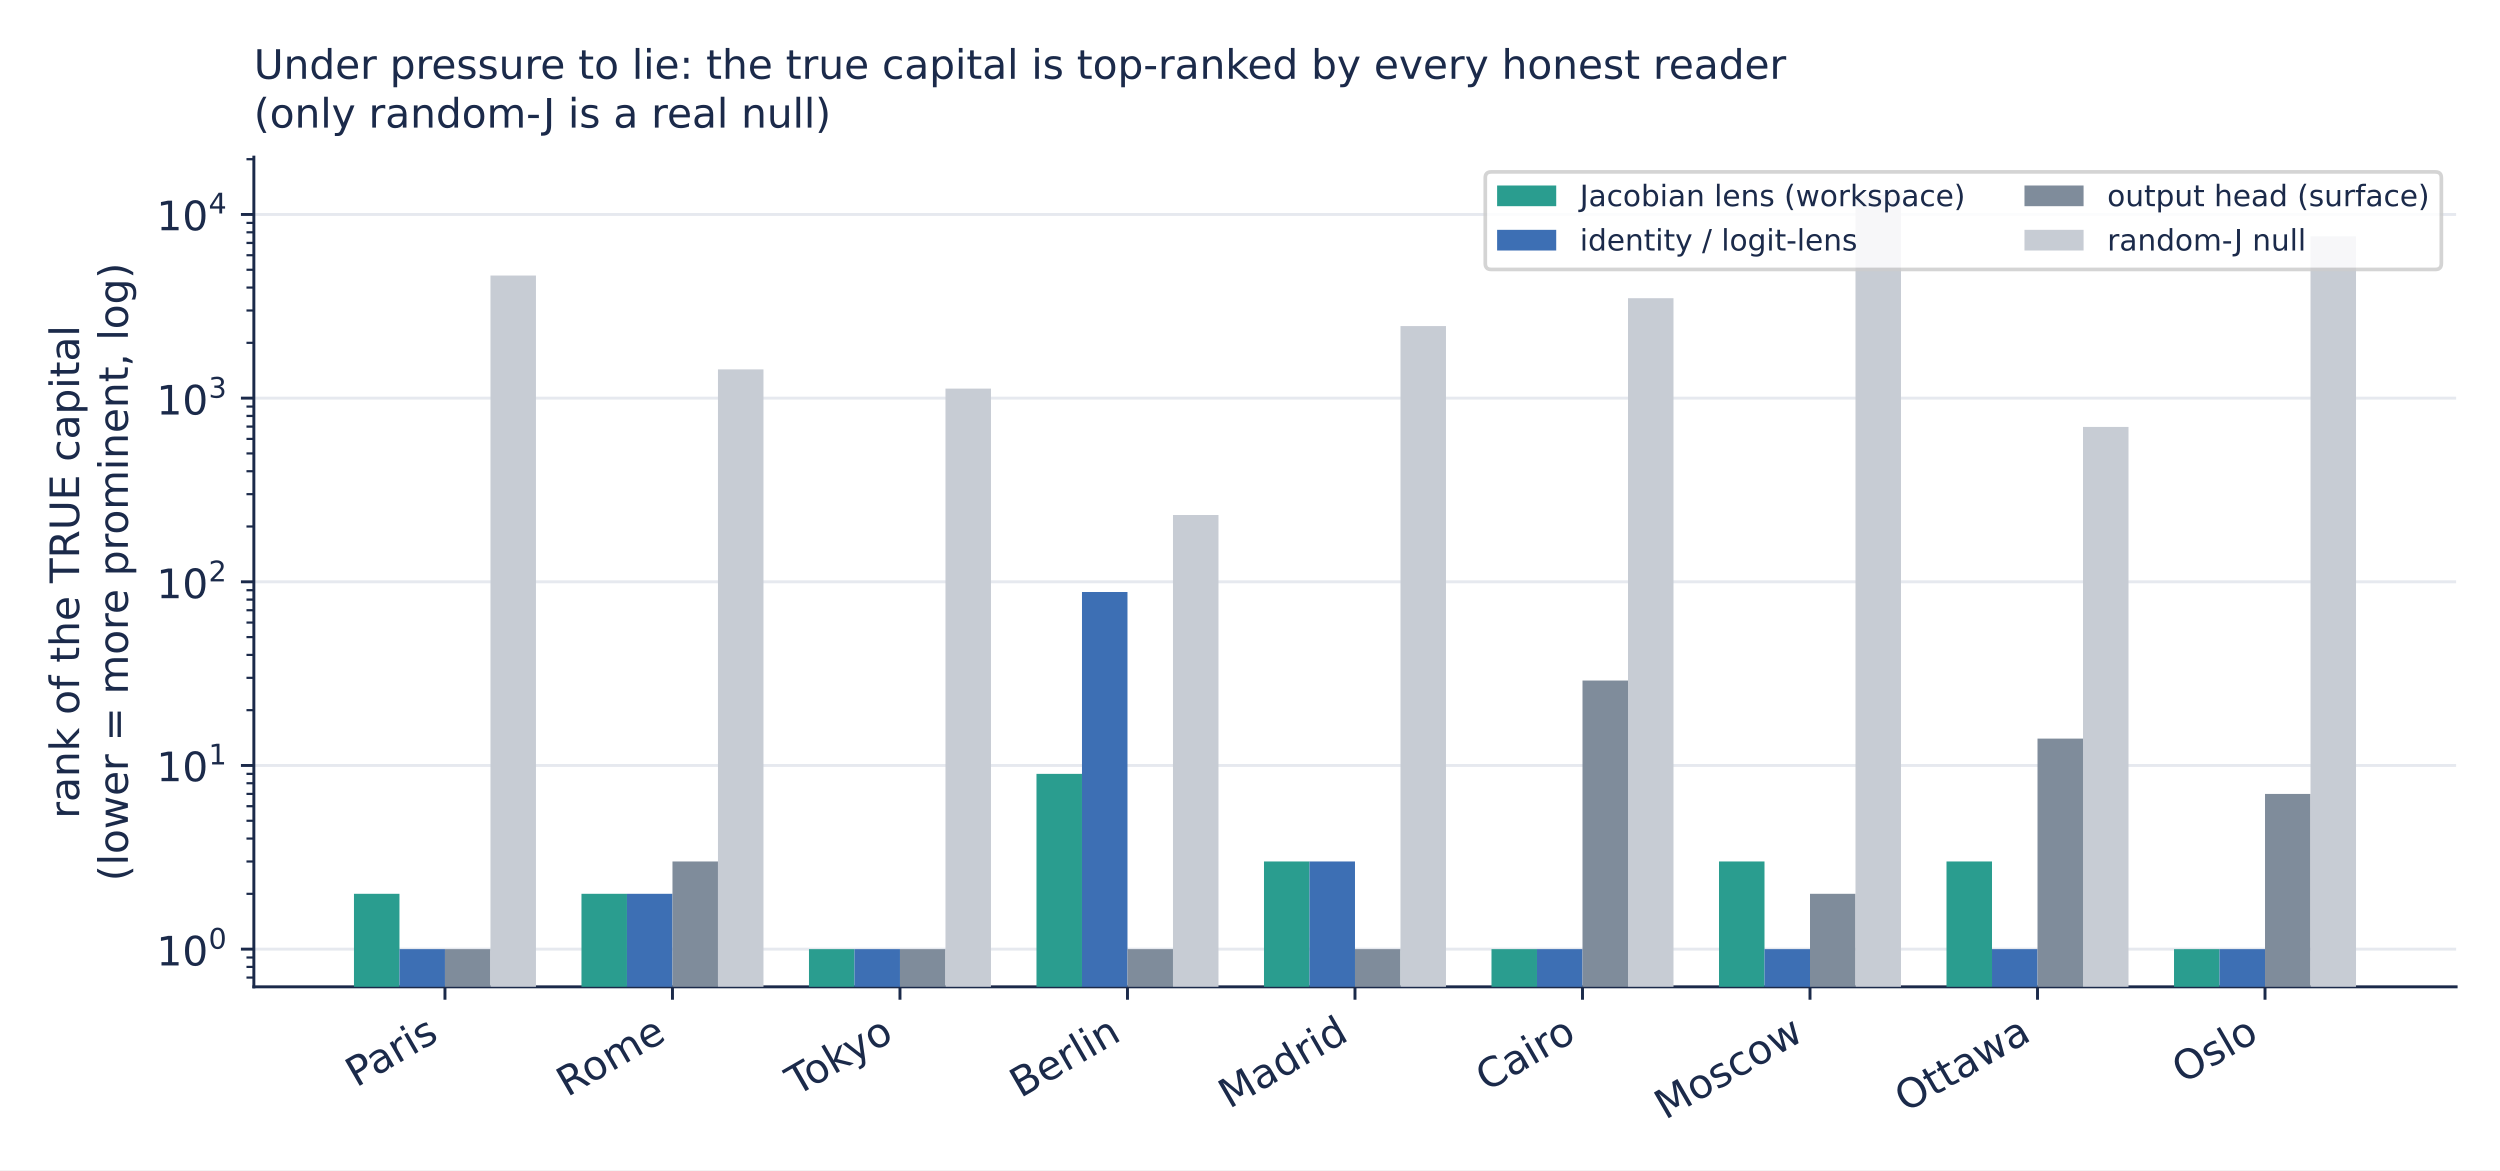
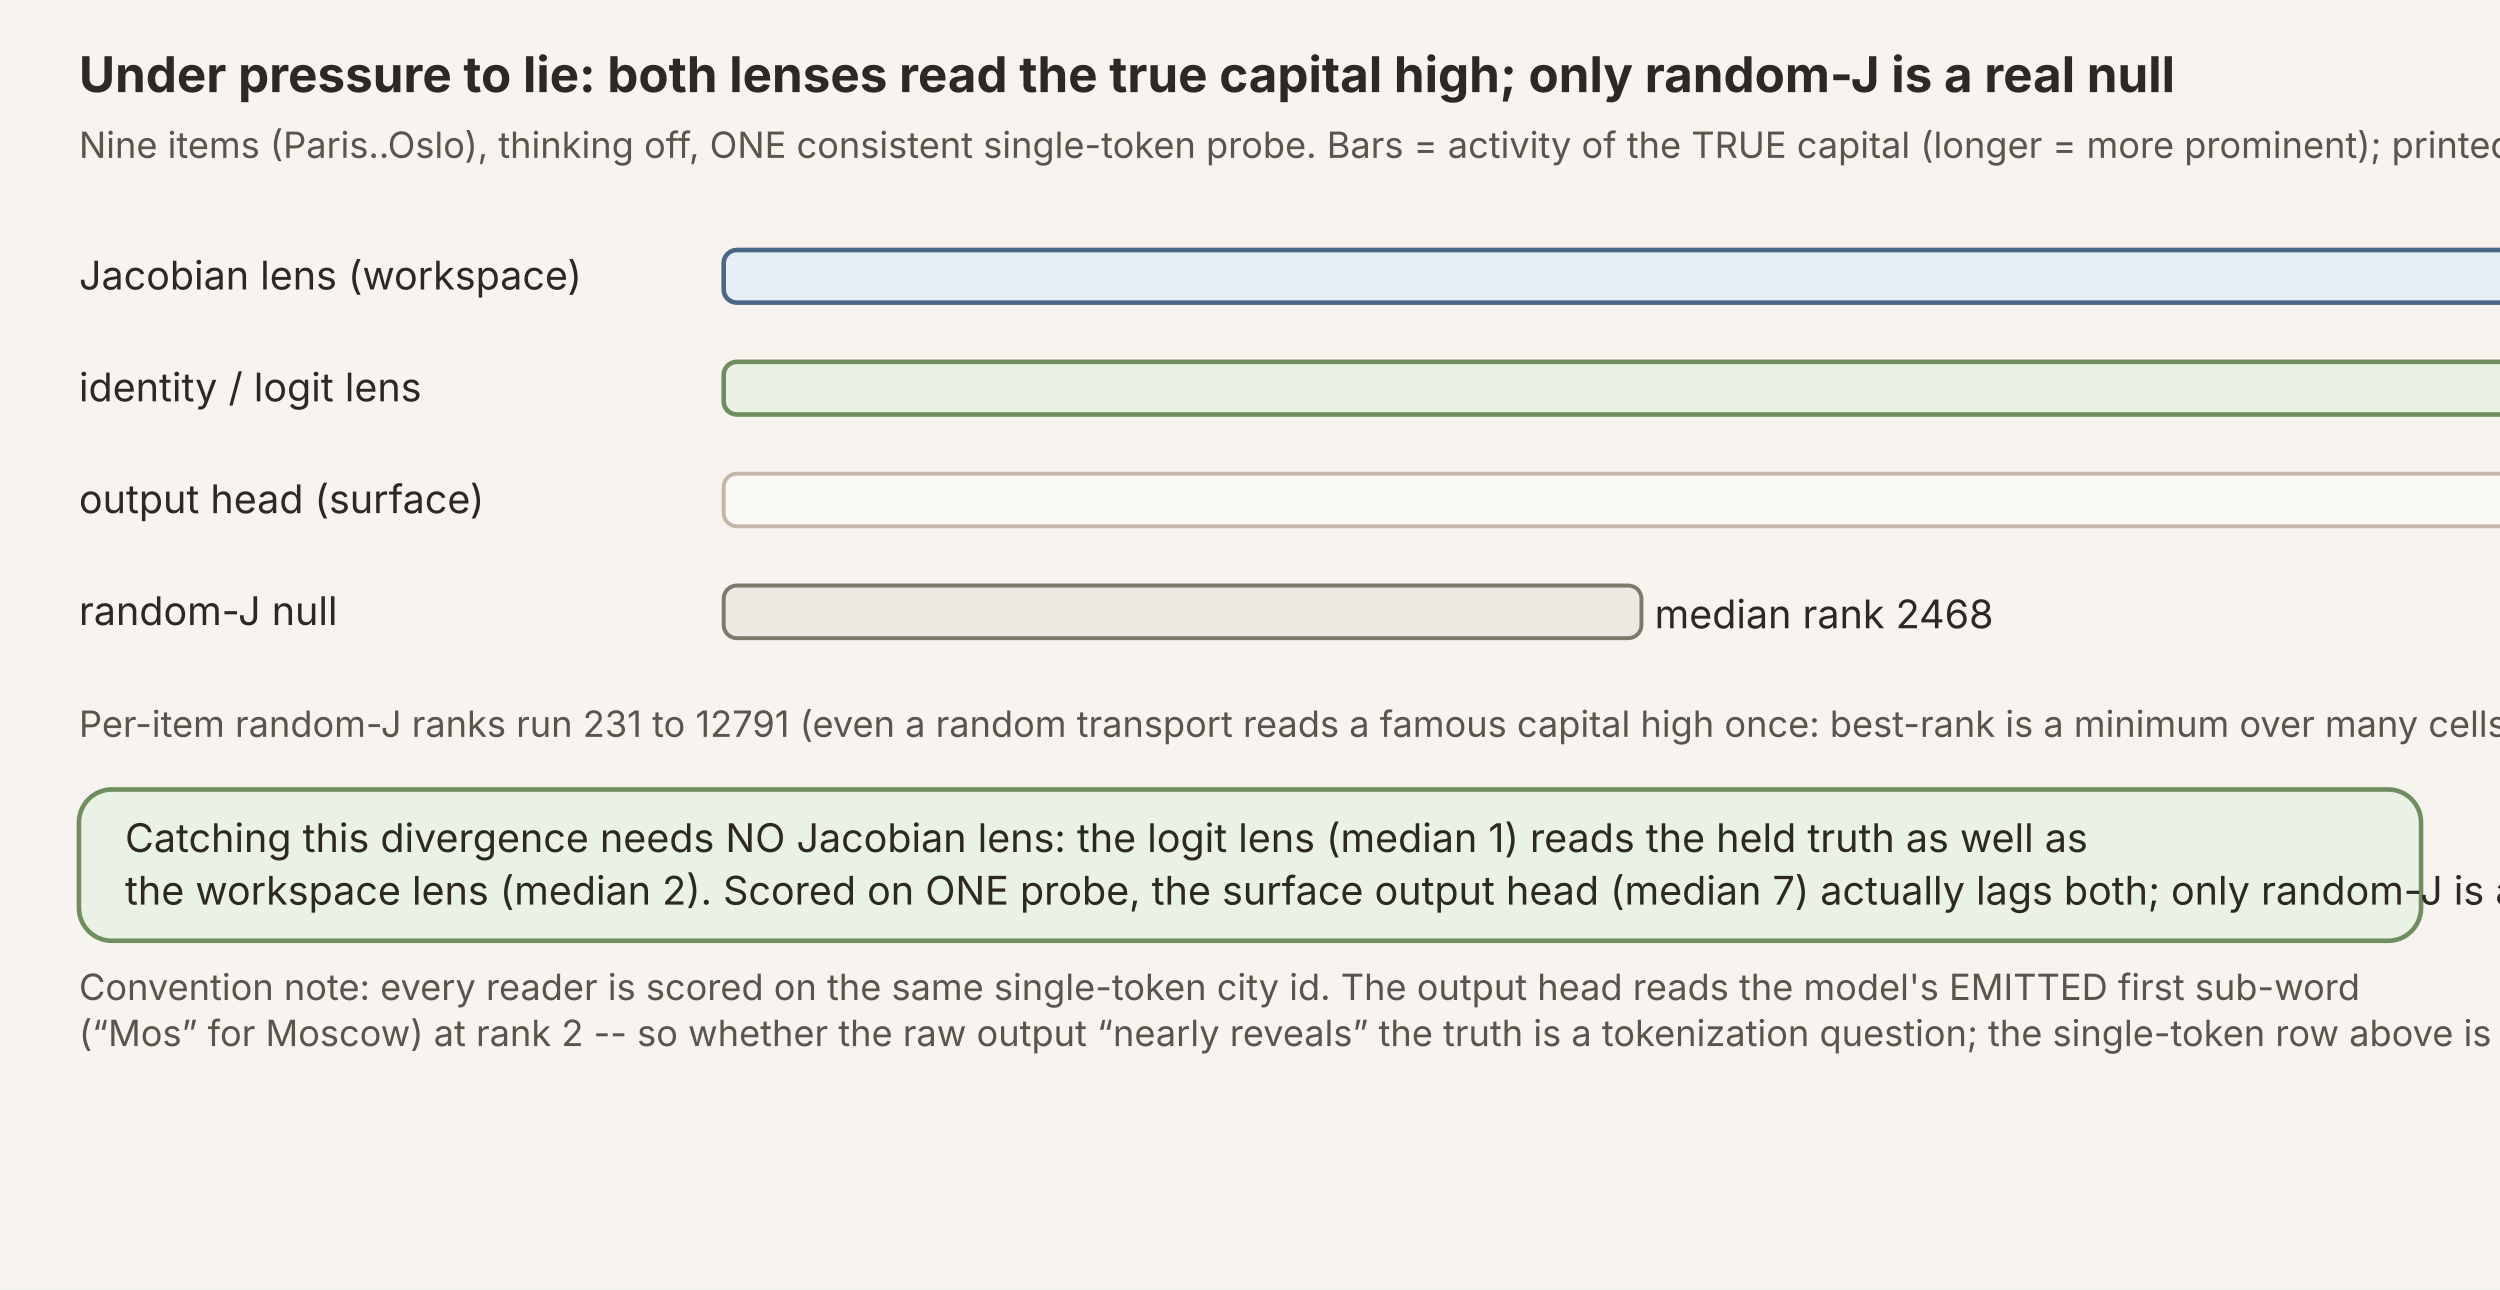
- <svg xmlns="http://www.w3.org/2000/svg" xmlns:xlink="http://www.w3.org/1999/xlink" width="676.8pt" height="316.8pt" viewBox="0 0 676.8 316.8" version="1.1">
-   <defs>
-     <style type="text/css">*{stroke-linejoin: round; stroke-linecap: butt}</style>
-   </defs>
-   <g id="figure_1">
-     <g id="patch_1">
-       <path d="M 0 316.8  L 676.8 316.8  L 676.8 0  L 0 0  z " style="fill: #ffffff" />
-     </g>
-     <g id="axes_1">
-       <g id="patch_2">
-         <path d="M 68.724 267.154  L 664.92 267.154  L 664.92 42.541  L 68.724 42.541  z " style="fill: #ffffff" />
-       </g>
-       <g id="matplotlib.axis_1">
-         <g id="xtick_1">
-           <g id="line2d_1">
-             <defs>
-               <path id="mb1d66cbe9b" d="M 0 0  L 0 3.5  " style="stroke: #1b2a4a; stroke-width: 0.8" />
-             </defs>
-             <g>
-               <use xlink:href="#mb1d66cbe9b" x="120.46" y="267.154" style="fill: #1b2a4a; stroke: #1b2a4a; stroke-width: 0.8" />
-             </g>
-           </g>
-           <g id="text_1">
-             <text style="font-size: 11px; font-family: 'DejaVu Sans'; fill: #1b2a4a" transform="translate(96.45901 294.4865) rotate(-30)">Paris</text>
-           </g>
-         </g>
-         <g id="xtick_2">
-           <g id="line2d_2">
-             <g>
-               <use xlink:href="#mb1d66cbe9b" x="182.051" y="267.154" style="fill: #1b2a4a; stroke: #1b2a4a; stroke-width: 0.8" />
-             </g>
-           </g>
-           <g id="text_2">
-             <text style="font-size: 11px; font-family: 'DejaVu Sans'; fill: #1b2a4a" transform="translate(153.5677 297.0733) rotate(-30)">Rome</text>
-           </g>
-         </g>
-         <g id="xtick_3">
-           <g id="line2d_3">
-             <g>
-               <use xlink:href="#mb1d66cbe9b" x="243.641" y="267.154" style="fill: #1b2a4a; stroke: #1b2a4a; stroke-width: 0.8" />
-             </g>
-           </g>
-           <g id="text_3">
-             <text style="font-size: 11px; font-family: 'DejaVu Sans'; fill: #1b2a4a" transform="translate(215.6463 296.7922) rotate(-30)">Tokyo</text>
-           </g>
-         </g>
-         <g id="xtick_4">
-           <g id="line2d_4">
-             <g>
-               <use xlink:href="#mb1d66cbe9b" x="305.232" y="267.154" style="fill: #1b2a4a; stroke: #1b2a4a; stroke-width: 0.8" />
-             </g>
-           </g>
-           <g id="text_4">
-             <text style="font-size: 11px; font-family: 'DejaVu Sans'; fill: #1b2a4a" transform="translate(276.2663 297.3525) rotate(-30)">Berlin</text>
-           </g>
-         </g>
-         <g id="xtick_5">
-           <g id="line2d_5">
-             <g>
-               <use xlink:href="#mb1d66cbe9b" x="366.822" y="267.154" style="fill: #1b2a4a; stroke: #1b2a4a; stroke-width: 0.8" />
-             </g>
-           </g>
-           <g id="text_5">
-             <text style="font-size: 11px; font-family: 'DejaVu Sans'; fill: #1b2a4a" transform="translate(332.7855 300.2804) rotate(-30)">Madrid</text>
-           </g>
-         </g>
-         <g id="xtick_6">
-           <g id="line2d_6">
-             <g>
-               <use xlink:href="#mb1d66cbe9b" x="428.413" y="267.154" style="fill: #1b2a4a; stroke: #1b2a4a; stroke-width: 0.8" />
-             </g>
-           </g>
-           <g id="text_6">
-             <text style="font-size: 11px; font-family: 'DejaVu Sans'; fill: #1b2a4a" transform="translate(402.4197 295.6363) rotate(-30)">Cairo</text>
-           </g>
-         </g>
-         <g id="xtick_7">
-           <g id="line2d_7">
-             <g>
-               <use xlink:href="#mb1d66cbe9b" x="490.003" y="267.154" style="fill: #1b2a4a; stroke: #1b2a4a; stroke-width: 0.8" />
-             </g>
-           </g>
-           <g id="text_7">
-             <text style="font-size: 11px; font-family: 'DejaVu Sans'; fill: #1b2a4a" transform="translate(450.8133 303.2548) rotate(-30)">Moscow</text>
-           </g>
-         </g>
-         <g id="xtick_8">
-           <g id="line2d_8">
-             <g>
-               <use xlink:href="#mb1d66cbe9b" x="551.594" y="267.154" style="fill: #1b2a4a; stroke: #1b2a4a; stroke-width: 0.8" />
-             </g>
-           </g>
-           <g id="text_8">
-             <text style="font-size: 11px; font-family: 'DejaVu Sans'; fill: #1b2a4a" transform="translate(515.8377 301.2722) rotate(-30)">Ottawa</text>
-           </g>
-         </g>
-         <g id="xtick_9">
-           <g id="line2d_9">
-             <g>
-               <use xlink:href="#mb1d66cbe9b" x="613.184" y="267.154" style="fill: #1b2a4a; stroke: #1b2a4a; stroke-width: 0.8" />
-             </g>
-           </g>
-           <g id="text_9">
-             <text style="font-size: 11px; font-family: 'DejaVu Sans'; fill: #1b2a4a" transform="translate(590.9257 293.4802) rotate(-30)">Oslo</text>
-           </g>
-         </g>
-       </g>
-       <g id="matplotlib.axis_2">
-         <g id="ytick_1">
-           <g id="line2d_10">
-             <path d="M 68.724 256.944  L 664.92 256.944  " clip-path="url(#p6bbb274d85)" style="fill: none; stroke: #e6e9ef; stroke-width: 0.8; stroke-linecap: square" />
-           </g>
-           <g id="line2d_11">
-             <defs>
-               <path id="m38412d1fe0" d="M 0 0  L -3.5 0  " style="stroke: #1b2a4a; stroke-width: 0.8" />
-             </defs>
-             <g>
-               <use xlink:href="#m38412d1fe0" x="68.724" y="256.944" style="fill: #1b2a4a; stroke: #1b2a4a; stroke-width: 0.8" />
-             </g>
-           </g>
-           <g id="text_10">
-             <g style="fill: #1b2a4a" transform="translate(42.3643 262.114)">
-               <text>
-                 <tspan x="0" y="-0.737" style="font-size: 11px; font-family: 'DejaVu Sans'; fill: #1b2a4a">1</tspan>
-                 <tspan x="6.999" y="-0.737" style="font-size: 11px; font-family: 'DejaVu Sans'; fill: #1b2a4a">0</tspan>
-                 <tspan x="14.102" y="-5.28" style="font-size: 7.7px; font-family: 'DejaVu Sans'; fill: #1b2a4a">0</tspan>
-               </text>
-             </g>
-           </g>
-         </g>
-         <g id="ytick_2">
-           <g id="line2d_12">
-             <path d="M 68.724 207.224  L 664.92 207.224  " clip-path="url(#p6bbb274d85)" style="fill: none; stroke: #e6e9ef; stroke-width: 0.8; stroke-linecap: square" />
-           </g>
-           <g id="line2d_13">
-             <g>
-               <use xlink:href="#m38412d1fe0" x="68.724" y="207.224" style="fill: #1b2a4a; stroke: #1b2a4a; stroke-width: 0.8" />
-             </g>
-           </g>
-           <g id="text_11">
-             <g style="fill: #1b2a4a" transform="translate(42.3643 212.3394)">
-               <text>
-                 <tspan x="0" y="-0.846" style="font-size: 11px; font-family: 'DejaVu Sans'; fill: #1b2a4a">1</tspan>
-                 <tspan x="6.999" y="-0.846" style="font-size: 11px; font-family: 'DejaVu Sans'; fill: #1b2a4a">0</tspan>
-                 <tspan x="14.102" y="-5.389" style="font-size: 7.7px; font-family: 'DejaVu Sans'; fill: #1b2a4a">1</tspan>
-               </text>
-             </g>
-           </g>
-         </g>
-         <g id="ytick_3">
-           <g id="line2d_14">
-             <path d="M 68.724 157.505  L 664.92 157.505  " clip-path="url(#p6bbb274d85)" style="fill: none; stroke: #e6e9ef; stroke-width: 0.8; stroke-linecap: square" />
-           </g>
-           <g id="line2d_15">
-             <g>
-               <use xlink:href="#m38412d1fe0" x="68.724" y="157.505" style="fill: #1b2a4a; stroke: #1b2a4a; stroke-width: 0.8" />
-             </g>
-           </g>
-           <g id="text_12">
-             <g style="fill: #1b2a4a" transform="translate(42.3643 162.6748)">
-               <text>
-                 <tspan x="0" y="-0.737" style="font-size: 11px; font-family: 'DejaVu Sans'; fill: #1b2a4a">1</tspan>
-                 <tspan x="6.999" y="-0.737" style="font-size: 11px; font-family: 'DejaVu Sans'; fill: #1b2a4a">0</tspan>
-                 <tspan x="14.102" y="-5.28" style="font-size: 7.7px; font-family: 'DejaVu Sans'; fill: #1b2a4a">2</tspan>
-               </text>
-             </g>
-           </g>
-         </g>
-         <g id="ytick_4">
-           <g id="line2d_16">
-             <path d="M 68.724 107.785  L 664.92 107.785  " clip-path="url(#p6bbb274d85)" style="fill: none; stroke: #e6e9ef; stroke-width: 0.8; stroke-linecap: square" />
-           </g>
-           <g id="line2d_17">
-             <g>
-               <use xlink:href="#m38412d1fe0" x="68.724" y="107.785" style="fill: #1b2a4a; stroke: #1b2a4a; stroke-width: 0.8" />
-             </g>
-           </g>
-           <g id="text_13">
-             <g style="fill: #1b2a4a" transform="translate(42.3643 112.9552)">
-               <text>
-                 <tspan x="0" y="-0.737" style="font-size: 11px; font-family: 'DejaVu Sans'; fill: #1b2a4a">1</tspan>
-                 <tspan x="6.999" y="-0.737" style="font-size: 11px; font-family: 'DejaVu Sans'; fill: #1b2a4a">0</tspan>
-                 <tspan x="14.102" y="-5.28" style="font-size: 7.7px; font-family: 'DejaVu Sans'; fill: #1b2a4a">3</tspan>
-               </text>
-             </g>
-           </g>
-         </g>
-         <g id="ytick_5">
-           <g id="line2d_18">
-             <path d="M 68.724 58.066  L 664.92 58.066  " clip-path="url(#p6bbb274d85)" style="fill: none; stroke: #e6e9ef; stroke-width: 0.8; stroke-linecap: square" />
-           </g>
-           <g id="line2d_19">
-             <g>
-               <use xlink:href="#m38412d1fe0" x="68.724" y="58.066" style="fill: #1b2a4a; stroke: #1b2a4a; stroke-width: 0.8" />
-             </g>
-           </g>
-           <g id="text_14">
-             <g style="fill: #1b2a4a" transform="translate(42.3643 63.18058)">
-               <text>
-                 <tspan x="0" y="-0.846" style="font-size: 11px; font-family: 'DejaVu Sans'; fill: #1b2a4a">1</tspan>
-                 <tspan x="6.999" y="-0.846" style="font-size: 11px; font-family: 'DejaVu Sans'; fill: #1b2a4a">0</tspan>
-                 <tspan x="14.102" y="-5.389" style="font-size: 7.7px; font-family: 'DejaVu Sans'; fill: #1b2a4a">4</tspan>
-               </text>
-             </g>
-           </g>
-         </g>
-         <g id="ytick_6">
-           <g id="line2d_20">
-             <defs>
-               <path id="m6d62f496ad" d="M 0 0  L -2 0  " style="stroke: #1b2a4a; stroke-width: 0.6" />
-             </defs>
-             <g>
-               <use xlink:href="#m6d62f496ad" x="68.724" y="264.646" style="fill: #1b2a4a; stroke: #1b2a4a; stroke-width: 0.6" />
-             </g>
-           </g>
-         </g>
-         <g id="ytick_7">
-           <g id="line2d_21">
-             <g>
-               <use xlink:href="#m6d62f496ad" x="68.724" y="261.762" style="fill: #1b2a4a; stroke: #1b2a4a; stroke-width: 0.6" />
-             </g>
-           </g>
-         </g>
-         <g id="ytick_8">
-           <g id="line2d_22">
-             <g>
-               <use xlink:href="#m6d62f496ad" x="68.724" y="259.219" style="fill: #1b2a4a; stroke: #1b2a4a; stroke-width: 0.6" />
-             </g>
-           </g>
-         </g>
-         <g id="ytick_9">
-           <g id="line2d_23">
-             <g>
-               <use xlink:href="#m6d62f496ad" x="68.724" y="241.977" style="fill: #1b2a4a; stroke: #1b2a4a; stroke-width: 0.6" />
-             </g>
-           </g>
-         </g>
-         <g id="ytick_10">
-           <g id="line2d_24">
-             <g>
-               <use xlink:href="#m6d62f496ad" x="68.724" y="233.222" style="fill: #1b2a4a; stroke: #1b2a4a; stroke-width: 0.6" />
-             </g>
-           </g>
-         </g>
-         <g id="ytick_11">
-           <g id="line2d_25">
-             <g>
-               <use xlink:href="#m6d62f496ad" x="68.724" y="227.01" style="fill: #1b2a4a; stroke: #1b2a4a; stroke-width: 0.6" />
-             </g>
-           </g>
-         </g>
-         <g id="ytick_12">
-           <g id="line2d_26">
-             <g>
-               <use xlink:href="#m6d62f496ad" x="68.724" y="222.192" style="fill: #1b2a4a; stroke: #1b2a4a; stroke-width: 0.6" />
-             </g>
-           </g>
-         </g>
-         <g id="ytick_13">
-           <g id="line2d_27">
-             <g>
-               <use xlink:href="#m6d62f496ad" x="68.724" y="218.255" style="fill: #1b2a4a; stroke: #1b2a4a; stroke-width: 0.6" />
-             </g>
-           </g>
-         </g>
-         <g id="ytick_14">
-           <g id="line2d_28">
-             <g>
-               <use xlink:href="#m6d62f496ad" x="68.724" y="214.926" style="fill: #1b2a4a; stroke: #1b2a4a; stroke-width: 0.6" />
-             </g>
-           </g>
-         </g>
-         <g id="ytick_15">
-           <g id="line2d_29">
-             <g>
-               <use xlink:href="#m6d62f496ad" x="68.724" y="212.043" style="fill: #1b2a4a; stroke: #1b2a4a; stroke-width: 0.6" />
-             </g>
-           </g>
-         </g>
-         <g id="ytick_16">
-           <g id="line2d_30">
-             <g>
-               <use xlink:href="#m6d62f496ad" x="68.724" y="209.499" style="fill: #1b2a4a; stroke: #1b2a4a; stroke-width: 0.6" />
-             </g>
-           </g>
-         </g>
-         <g id="ytick_17">
-           <g id="line2d_31">
-             <g>
-               <use xlink:href="#m6d62f496ad" x="68.724" y="192.257" style="fill: #1b2a4a; stroke: #1b2a4a; stroke-width: 0.6" />
-             </g>
-           </g>
-         </g>
-         <g id="ytick_18">
-           <g id="line2d_32">
-             <g>
-               <use xlink:href="#m6d62f496ad" x="68.724" y="183.502" style="fill: #1b2a4a; stroke: #1b2a4a; stroke-width: 0.6" />
-             </g>
-           </g>
-         </g>
-         <g id="ytick_19">
-           <g id="line2d_33">
-             <g>
-               <use xlink:href="#m6d62f496ad" x="68.724" y="177.29" style="fill: #1b2a4a; stroke: #1b2a4a; stroke-width: 0.6" />
-             </g>
-           </g>
-         </g>
-         <g id="ytick_20">
-           <g id="line2d_34">
-             <g>
-               <use xlink:href="#m6d62f496ad" x="68.724" y="172.472" style="fill: #1b2a4a; stroke: #1b2a4a; stroke-width: 0.6" />
-             </g>
-           </g>
-         </g>
-         <g id="ytick_21">
-           <g id="line2d_35">
-             <g>
-               <use xlink:href="#m6d62f496ad" x="68.724" y="168.535" style="fill: #1b2a4a; stroke: #1b2a4a; stroke-width: 0.6" />
-             </g>
-           </g>
-         </g>
-         <g id="ytick_22">
-           <g id="line2d_36">
-             <g>
-               <use xlink:href="#m6d62f496ad" x="68.724" y="165.206" style="fill: #1b2a4a; stroke: #1b2a4a; stroke-width: 0.6" />
-             </g>
-           </g>
-         </g>
-         <g id="ytick_23">
-           <g id="line2d_37">
-             <g>
-               <use xlink:href="#m6d62f496ad" x="68.724" y="162.323" style="fill: #1b2a4a; stroke: #1b2a4a; stroke-width: 0.6" />
-             </g>
-           </g>
-         </g>
-         <g id="ytick_24">
-           <g id="line2d_38">
-             <g>
-               <use xlink:href="#m6d62f496ad" x="68.724" y="159.78" style="fill: #1b2a4a; stroke: #1b2a4a; stroke-width: 0.6" />
-             </g>
-           </g>
-         </g>
-         <g id="ytick_25">
-           <g id="line2d_39">
-             <g>
-               <use xlink:href="#m6d62f496ad" x="68.724" y="142.538" style="fill: #1b2a4a; stroke: #1b2a4a; stroke-width: 0.6" />
-             </g>
-           </g>
-         </g>
-         <g id="ytick_26">
-           <g id="line2d_40">
-             <g>
-               <use xlink:href="#m6d62f496ad" x="68.724" y="133.783" style="fill: #1b2a4a; stroke: #1b2a4a; stroke-width: 0.6" />
-             </g>
-           </g>
-         </g>
-         <g id="ytick_27">
-           <g id="line2d_41">
-             <g>
-               <use xlink:href="#m6d62f496ad" x="68.724" y="127.571" style="fill: #1b2a4a; stroke: #1b2a4a; stroke-width: 0.6" />
-             </g>
-           </g>
-         </g>
-         <g id="ytick_28">
-           <g id="line2d_42">
-             <g>
-               <use xlink:href="#m6d62f496ad" x="68.724" y="122.752" style="fill: #1b2a4a; stroke: #1b2a4a; stroke-width: 0.6" />
-             </g>
-           </g>
-         </g>
-         <g id="ytick_29">
-           <g id="line2d_43">
-             <g>
-               <use xlink:href="#m6d62f496ad" x="68.724" y="118.815" style="fill: #1b2a4a; stroke: #1b2a4a; stroke-width: 0.6" />
-             </g>
-           </g>
-         </g>
-         <g id="ytick_30">
-           <g id="line2d_44">
-             <g>
-               <use xlink:href="#m6d62f496ad" x="68.724" y="115.487" style="fill: #1b2a4a; stroke: #1b2a4a; stroke-width: 0.6" />
-             </g>
-           </g>
-         </g>
-         <g id="ytick_31">
-           <g id="line2d_45">
-             <g>
-               <use xlink:href="#m6d62f496ad" x="68.724" y="112.604" style="fill: #1b2a4a; stroke: #1b2a4a; stroke-width: 0.6" />
-             </g>
-           </g>
-         </g>
-         <g id="ytick_32">
-           <g id="line2d_46">
-             <g>
-               <use xlink:href="#m6d62f496ad" x="68.724" y="110.06" style="fill: #1b2a4a; stroke: #1b2a4a; stroke-width: 0.6" />
-             </g>
-           </g>
-         </g>
-         <g id="ytick_33">
-           <g id="line2d_47">
-             <g>
-               <use xlink:href="#m6d62f496ad" x="68.724" y="92.818" style="fill: #1b2a4a; stroke: #1b2a4a; stroke-width: 0.6" />
-             </g>
-           </g>
-         </g>
-         <g id="ytick_34">
-           <g id="line2d_48">
-             <g>
-               <use xlink:href="#m6d62f496ad" x="68.724" y="84.063" style="fill: #1b2a4a; stroke: #1b2a4a; stroke-width: 0.6" />
-             </g>
-           </g>
-         </g>
-         <g id="ytick_35">
-           <g id="line2d_49">
-             <g>
-               <use xlink:href="#m6d62f496ad" x="68.724" y="77.851" style="fill: #1b2a4a; stroke: #1b2a4a; stroke-width: 0.6" />
-             </g>
-           </g>
-         </g>
-         <g id="ytick_36">
-           <g id="line2d_50">
-             <g>
-               <use xlink:href="#m6d62f496ad" x="68.724" y="73.033" style="fill: #1b2a4a; stroke: #1b2a4a; stroke-width: 0.6" />
-             </g>
-           </g>
-         </g>
-         <g id="ytick_37">
-           <g id="line2d_51">
-             <g>
-               <use xlink:href="#m6d62f496ad" x="68.724" y="69.096" style="fill: #1b2a4a; stroke: #1b2a4a; stroke-width: 0.6" />
-             </g>
-           </g>
-         </g>
-         <g id="ytick_38">
-           <g id="line2d_52">
-             <g>
-               <use xlink:href="#m6d62f496ad" x="68.724" y="65.767" style="fill: #1b2a4a; stroke: #1b2a4a; stroke-width: 0.6" />
-             </g>
-           </g>
-         </g>
-         <g id="ytick_39">
-           <g id="line2d_53">
-             <g>
-               <use xlink:href="#m6d62f496ad" x="68.724" y="62.884" style="fill: #1b2a4a; stroke: #1b2a4a; stroke-width: 0.6" />
-             </g>
-           </g>
-         </g>
-         <g id="ytick_40">
-           <g id="line2d_54">
-             <g>
-               <use xlink:href="#m6d62f496ad" x="68.724" y="60.341" style="fill: #1b2a4a; stroke: #1b2a4a; stroke-width: 0.6" />
-             </g>
-           </g>
-         </g>
-         <g id="ytick_41">
-           <g id="line2d_55">
-             <g>
-               <use xlink:href="#m6d62f496ad" x="68.724" y="43.098" style="fill: #1b2a4a; stroke: #1b2a4a; stroke-width: 0.6" />
-             </g>
-           </g>
-         </g>
-         <g id="text_15">
-           <text style="font-size: 11px; font-family: 'DejaVu Sans'; fill: #1b2a4a" transform="translate(21.41764 221.6189) rotate(-90)">rank of the TRUE capital</text>
-           <text style="font-size: 11px; font-family: 'DejaVu Sans'; fill: #1b2a4a" transform="translate(34.62065 238.5494) rotate(-90)">(lower = more prominent, log)</text>
-         </g>
-       </g>
-       <g id="patch_3">
-         <path d="M 68.724 267.154  L 68.724 42.541  " style="fill: none; stroke: #1b2a4a; stroke-width: 0.8; stroke-linejoin: miter; stroke-linecap: square" />
-       </g>
-       <g id="patch_4">
-         <path d="M 68.724 267.154  L 664.92 267.154  " style="fill: none; stroke: #1b2a4a; stroke-width: 0.8; stroke-linejoin: miter; stroke-linecap: square" />
-       </g>
-       <g id="patch_5">
-         <path d="M 95.824 49976.558  L 108.142 49976.558  L 108.142 241.977  L 95.824 241.977  z " clip-path="url(#p6bbb274d85)" style="fill: #2a9d8f" />
-       </g>
-       <g id="patch_6">
-         <path d="M 157.415 49976.558  L 169.733 49976.558  L 169.733 241.977  L 157.415 241.977  z " clip-path="url(#p6bbb274d85)" style="fill: #2a9d8f" />
-       </g>
-       <g id="patch_7">
-         <path d="M 219.005 49976.558  L 231.323 49976.558  L 231.323 256.944  L 219.005 256.944  z " clip-path="url(#p6bbb274d85)" style="fill: #2a9d8f" />
-       </g>
-       <g id="patch_8">
-         <path d="M 280.595 49976.558  L 292.914 49976.558  L 292.914 209.499  L 280.595 209.499  z " clip-path="url(#p6bbb274d85)" style="fill: #2a9d8f" />
-       </g>
-       <g id="patch_9">
-         <path d="M 342.186 49976.558  L 354.504 49976.558  L 354.504 233.222  L 342.186 233.222  z " clip-path="url(#p6bbb274d85)" style="fill: #2a9d8f" />
-       </g>
-       <g id="patch_10">
-         <path d="M 403.776 49976.558  L 416.095 49976.558  L 416.095 256.944  L 403.776 256.944  z " clip-path="url(#p6bbb274d85)" style="fill: #2a9d8f" />
-       </g>
-       <g id="patch_11">
-         <path d="M 465.367 49976.558  L 477.685 49976.558  L 477.685 233.222  L 465.367 233.222  z " clip-path="url(#p6bbb274d85)" style="fill: #2a9d8f" />
-       </g>
-       <g id="patch_12">
-         <path d="M 526.957 49976.558  L 539.275 49976.558  L 539.275 233.222  L 526.957 233.222  z " clip-path="url(#p6bbb274d85)" style="fill: #2a9d8f" />
-       </g>
-       <g id="patch_13">
-         <path d="M 588.548 49976.558  L 600.866 49976.558  L 600.866 256.944  L 588.548 256.944  z " clip-path="url(#p6bbb274d85)" style="fill: #2a9d8f" />
-       </g>
-       <g id="patch_14">
-         <path d="M 108.142 49976.558  L 120.46 49976.558  L 120.46 256.944  L 108.142 256.944  z " clip-path="url(#p6bbb274d85)" style="fill: #3d6fb4" />
-       </g>
-       <g id="patch_15">
-         <path d="M 169.733 49976.558  L 182.051 49976.558  L 182.051 241.977  L 169.733 241.977  z " clip-path="url(#p6bbb274d85)" style="fill: #3d6fb4" />
-       </g>
-       <g id="patch_16">
-         <path d="M 231.323 49976.558  L 243.641 49976.558  L 243.641 256.944  L 231.323 256.944  z " clip-path="url(#p6bbb274d85)" style="fill: #3d6fb4" />
-       </g>
-       <g id="patch_17">
-         <path d="M 292.914 49976.558  L 305.232 49976.558  L 305.232 160.265  L 292.914 160.265  z " clip-path="url(#p6bbb274d85)" style="fill: #3d6fb4" />
-       </g>
-       <g id="patch_18">
-         <path d="M 354.504 49976.558  L 366.822 49976.558  L 366.822 233.222  L 354.504 233.222  z " clip-path="url(#p6bbb274d85)" style="fill: #3d6fb4" />
-       </g>
-       <g id="patch_19">
-         <path d="M 416.095 49976.558  L 428.413 49976.558  L 428.413 256.944  L 416.095 256.944  z " clip-path="url(#p6bbb274d85)" style="fill: #3d6fb4" />
-       </g>
-       <g id="patch_20">
-         <path d="M 477.685 49976.558  L 490.003 49976.558  L 490.003 256.944  L 477.685 256.944  z " clip-path="url(#p6bbb274d85)" style="fill: #3d6fb4" />
-       </g>
-       <g id="patch_21">
-         <path d="M 539.275 49976.558  L 551.594 49976.558  L 551.594 256.944  L 539.275 256.944  z " clip-path="url(#p6bbb274d85)" style="fill: #3d6fb4" />
-       </g>
-       <g id="patch_22">
-         <path d="M 600.866 49976.558  L 613.184 49976.558  L 613.184 256.944  L 600.866 256.944  z " clip-path="url(#p6bbb274d85)" style="fill: #3d6fb4" />
-       </g>
-       <g id="patch_23">
-         <path d="M 120.46 49976.558  L 132.778 49976.558  L 132.778 256.944  L 120.46 256.944  z " clip-path="url(#p6bbb274d85)" style="fill: #7f8c9b" />
-       </g>
-       <g id="patch_24">
-         <path d="M 182.051 49976.558  L 194.369 49976.558  L 194.369 233.222  L 182.051 233.222  z " clip-path="url(#p6bbb274d85)" style="fill: #7f8c9b" />
-       </g>
-       <g id="patch_25">
-         <path d="M 243.641 49976.558  L 255.959 49976.558  L 255.959 256.944  L 243.641 256.944  z " clip-path="url(#p6bbb274d85)" style="fill: #7f8c9b" />
-       </g>
-       <g id="patch_26">
-         <path d="M 305.232 49976.558  L 317.55 49976.558  L 317.55 256.944  L 305.232 256.944  z " clip-path="url(#p6bbb274d85)" style="fill: #7f8c9b" />
-       </g>
-       <g id="patch_27">
-         <path d="M 366.822 49976.558  L 379.14 49976.558  L 379.14 256.944  L 366.822 256.944  z " clip-path="url(#p6bbb274d85)" style="fill: #7f8c9b" />
-       </g>
-       <g id="patch_28">
-         <path d="M 428.413 49976.558  L 440.731 49976.558  L 440.731 184.234  L 428.413 184.234  z " clip-path="url(#p6bbb274d85)" style="fill: #7f8c9b" />
-       </g>
-       <g id="patch_29">
-         <path d="M 490.003 49976.558  L 502.321 49976.558  L 502.321 241.977  L 490.003 241.977  z " clip-path="url(#p6bbb274d85)" style="fill: #7f8c9b" />
-       </g>
-       <g id="patch_30">
-         <path d="M 551.594 49976.558  L 563.912 49976.558  L 563.912 199.959  L 551.594 199.959  z " clip-path="url(#p6bbb274d85)" style="fill: #7f8c9b" />
-       </g>
-       <g id="patch_31">
-         <path d="M 613.184 49976.558  L 625.502 49976.558  L 625.502 214.926  L 613.184 214.926  z " clip-path="url(#p6bbb274d85)" style="fill: #7f8c9b" />
-       </g>
-       <g id="patch_32">
-         <path d="M 132.778 49976.558  L 145.096 49976.558  L 145.096 74.6  L 132.778 74.6  z " clip-path="url(#p6bbb274d85)" style="fill: #c7ccd4" />
-       </g>
-       <g id="patch_33">
-         <path d="M 194.369 49976.558  L 206.687 49976.558  L 206.687 100.002  L 194.369 100.002  z " clip-path="url(#p6bbb274d85)" style="fill: #c7ccd4" />
-       </g>
-       <g id="patch_34">
-         <path d="M 255.959 49976.558  L 268.277 49976.558  L 268.277 105.204  L 255.959 105.204  z " clip-path="url(#p6bbb274d85)" style="fill: #c7ccd4" />
-       </g>
-       <g id="patch_35">
-         <path d="M 317.55 49976.558  L 329.868 49976.558  L 329.868 139.426  L 317.55 139.426  z " clip-path="url(#p6bbb274d85)" style="fill: #c7ccd4" />
-       </g>
-       <g id="patch_36">
-         <path d="M 379.14 49976.558  L 391.458 49976.558  L 391.458 88.278  L 379.14 88.278  z " clip-path="url(#p6bbb274d85)" style="fill: #c7ccd4" />
-       </g>
-       <g id="patch_37">
-         <path d="M 440.731 49976.558  L 453.049 49976.558  L 453.049 80.734  L 440.731 80.734  z " clip-path="url(#p6bbb274d85)" style="fill: #c7ccd4" />
-       </g>
-       <g id="patch_38">
-         <path d="M 502.321 49976.558  L 514.639 49976.558  L 514.639 52.75  L 502.321 52.75  z " clip-path="url(#p6bbb274d85)" style="fill: #c7ccd4" />
-       </g>
-       <g id="patch_39">
-         <path d="M 563.912 49976.558  L 576.23 49976.558  L 576.23 115.58  L 563.912 115.58  z " clip-path="url(#p6bbb274d85)" style="fill: #c7ccd4" />
-       </g>
-       <g id="patch_40">
-         <path d="M 625.502 49976.558  L 637.82 49976.558  L 637.82 63.977  L 625.502 63.977  z " clip-path="url(#p6bbb274d85)" style="fill: #c7ccd4" />
-       </g>
-       <g id="text_16">
-         <text style="font-size: 11px; font-family: 'DejaVu Sans'; fill: #1b2a4a" transform="translate(68.7243 21.33764)">Under pressure to lie: the true capital is top-ranked by every honest reader</text>
-         <text style="font-size: 11px; font-family: 'DejaVu Sans'; fill: #1b2a4a" transform="translate(68.7243 34.54064)">(only random-J is a real null)</text>
-       </g>
-       <g id="legend_1">
-         <g id="patch_41">
-           <path d="M 403.697 72.942  L 659.32 72.942  Q 660.92 72.942 660.92 71.342  L 660.92 48.141  Q 660.92 46.541 659.32 46.541  L 403.697 46.541  Q 402.098 46.541 402.098 48.141  L 402.098 71.342  Q 402.098 72.942 403.697 72.942  z " style="fill: #ffffff; opacity: 0.85; stroke: #cccccc; stroke-linejoin: miter" />
-         </g>
-         <g id="patch_42">
-           <path d="M 405.298 55.819  L 421.298 55.819  L 421.298 50.219  L 405.298 50.219  z " style="fill: #2a9d8f" />
-         </g>
-         <g id="text_17">
-           <text style="font-size: 8px; font-family: 'DejaVu Sans'; text-anchor: start; fill: #1b2a4a" x="427.697" y="55.819" transform="rotate(-0 427.6975 55.8194)">Jacobian lens (workspace)</text>
-         </g>
-         <g id="patch_43">
-           <path d="M 405.298 67.82  L 421.298 67.82  L 421.298 62.22  L 405.298 62.22  z " style="fill: #3d6fb4" />
-         </g>
-         <g id="text_18">
-           <text style="font-size: 8px; font-family: 'DejaVu Sans'; text-anchor: start; fill: #1b2a4a" x="427.697" y="67.82" transform="rotate(-0 427.6975 67.82002)">identity / logit-lens</text>
-         </g>
-         <g id="patch_44">
-           <path d="M 548.066 55.819  L 564.066 55.819  L 564.066 50.219  L 548.066 50.219  z " style="fill: #7f8c9b" />
-         </g>
-         <g id="text_19">
-           <text style="font-size: 8px; font-family: 'DejaVu Sans'; text-anchor: start; fill: #1b2a4a" x="570.466" y="55.819" transform="rotate(-0 570.4662 55.8194)">output head (surface)</text>
-         </g>
-         <g id="patch_45">
-           <path d="M 548.066 67.82  L 564.066 67.82  L 564.066 62.22  L 548.066 62.22  z " style="fill: #c7ccd4" />
-         </g>
-         <g id="text_20">
-           <text style="font-size: 8px; font-family: 'DejaVu Sans'; text-anchor: start; fill: #1b2a4a" x="570.466" y="67.82" transform="rotate(-0 570.4662 67.82002)">random-J null</text>
-         </g>
-       </g>
-     </g>
-   </g>
-   <defs>
-     <clipPath id="p6bbb274d85">
-       <rect x="68.724" y="42.541" width="596.196" height="224.613" />
-     </clipPath>
-   </defs>
+ <svg xmlns="http://www.w3.org/2000/svg" width="760" height="392" viewBox="0 0 760 392" role="img" aria-labelledby="tCDV dCDV">
+   <rect width="100%" height="100%" fill="#F7F4F0" />
+   <style>.t{font-family:Inter,Arial,Helvetica,sans-serif;fill:#2C2924}.title{font-size:15px;font-weight:700}.h{font-size:13px;font-weight:700}.s{font-size:12px}.m{font-size:11px;fill:#5A544C}.selfbar{fill:#E8F0F7;stroke:#4B6787;stroke-width:1.4}.otherbar{fill:#EDE8E1;stroke:#7F786D;stroke-width:1.2}.win{fill:#EAF1E5;stroke:#6F8D5E;stroke-width:1.4}.humand{fill:#F3E8E0;stroke:#A67C52;stroke-width:1.4}.card{fill:#FBF9F6;stroke:#C4B8A8;stroke-width:1.2}</style>
+   <text x="24" y="28" class="t title">Under pressure to lie: both lenses read the true capital high; only random-J is a real null</text>
+   <text x="24" y="48" class="t m">Nine items (Paris..Oslo), thinking off, ONE consistent single-token probe. Bars = activity of the TRUE capital (longer = more prominent); printed = median rank.</text>
+   <text x="24" y="88" class="t s">Jacobian lens (workspace)</text>
+   <rect x="220" y="76" width="731" height="16" rx="4" class="selfbar" />
+   <text x="955" y="89" class="t s">median rank 2</text>
+   <text x="24" y="122" class="t s">identity / logit lens</text>
+   <rect x="220" y="110" width="775" height="16" rx="4" class="win" />
+   <text x="999" y="123" class="t s">median rank 1</text>
+   <text x="24" y="156" class="t s">output head (surface)</text>
+   <rect x="220" y="144" width="651" height="16" rx="4" class="card" />
+   <text x="875" y="157" class="t s">median rank 7</text>
+   <text x="24" y="190" class="t s">random-J null</text>
+   <rect x="220" y="178" width="279" height="16" rx="4" class="otherbar" />
+   <text x="503" y="191" class="t s">median rank 2468</text>
+   <text x="24" y="224" class="t m">Per-item random-J ranks run 231 to 12791 (even a random transport reads a famous capital high once: best-rank is a minimum over many cells).</text>
+   <rect x="24" y="240" width="712" height="46" rx="10" class="win" />
+   <text x="38" y="259" class="t s">Catching this divergence needs NO Jacobian lens: the logit lens (median 1) reads the held truth as well as</text>
+   <text x="38" y="275" class="t s">the workspace lens (median 2). Scored on ONE probe, the surface output head (median 7) actually lags both; only random-J is a real null.</text>
+   <text x="24" y="304" class="t m">Convention note: every reader is scored on the same single-token city id. The output head reads the model's EMITTED first sub-word</text>
+   <text x="24" y="318" class="t m">(“Mos” for Moscow) at rank 2 -- so whether the raw output “nearly reveals” the truth is a tokenization question; the single-token row above is the consistent one.</text>
</svg>
